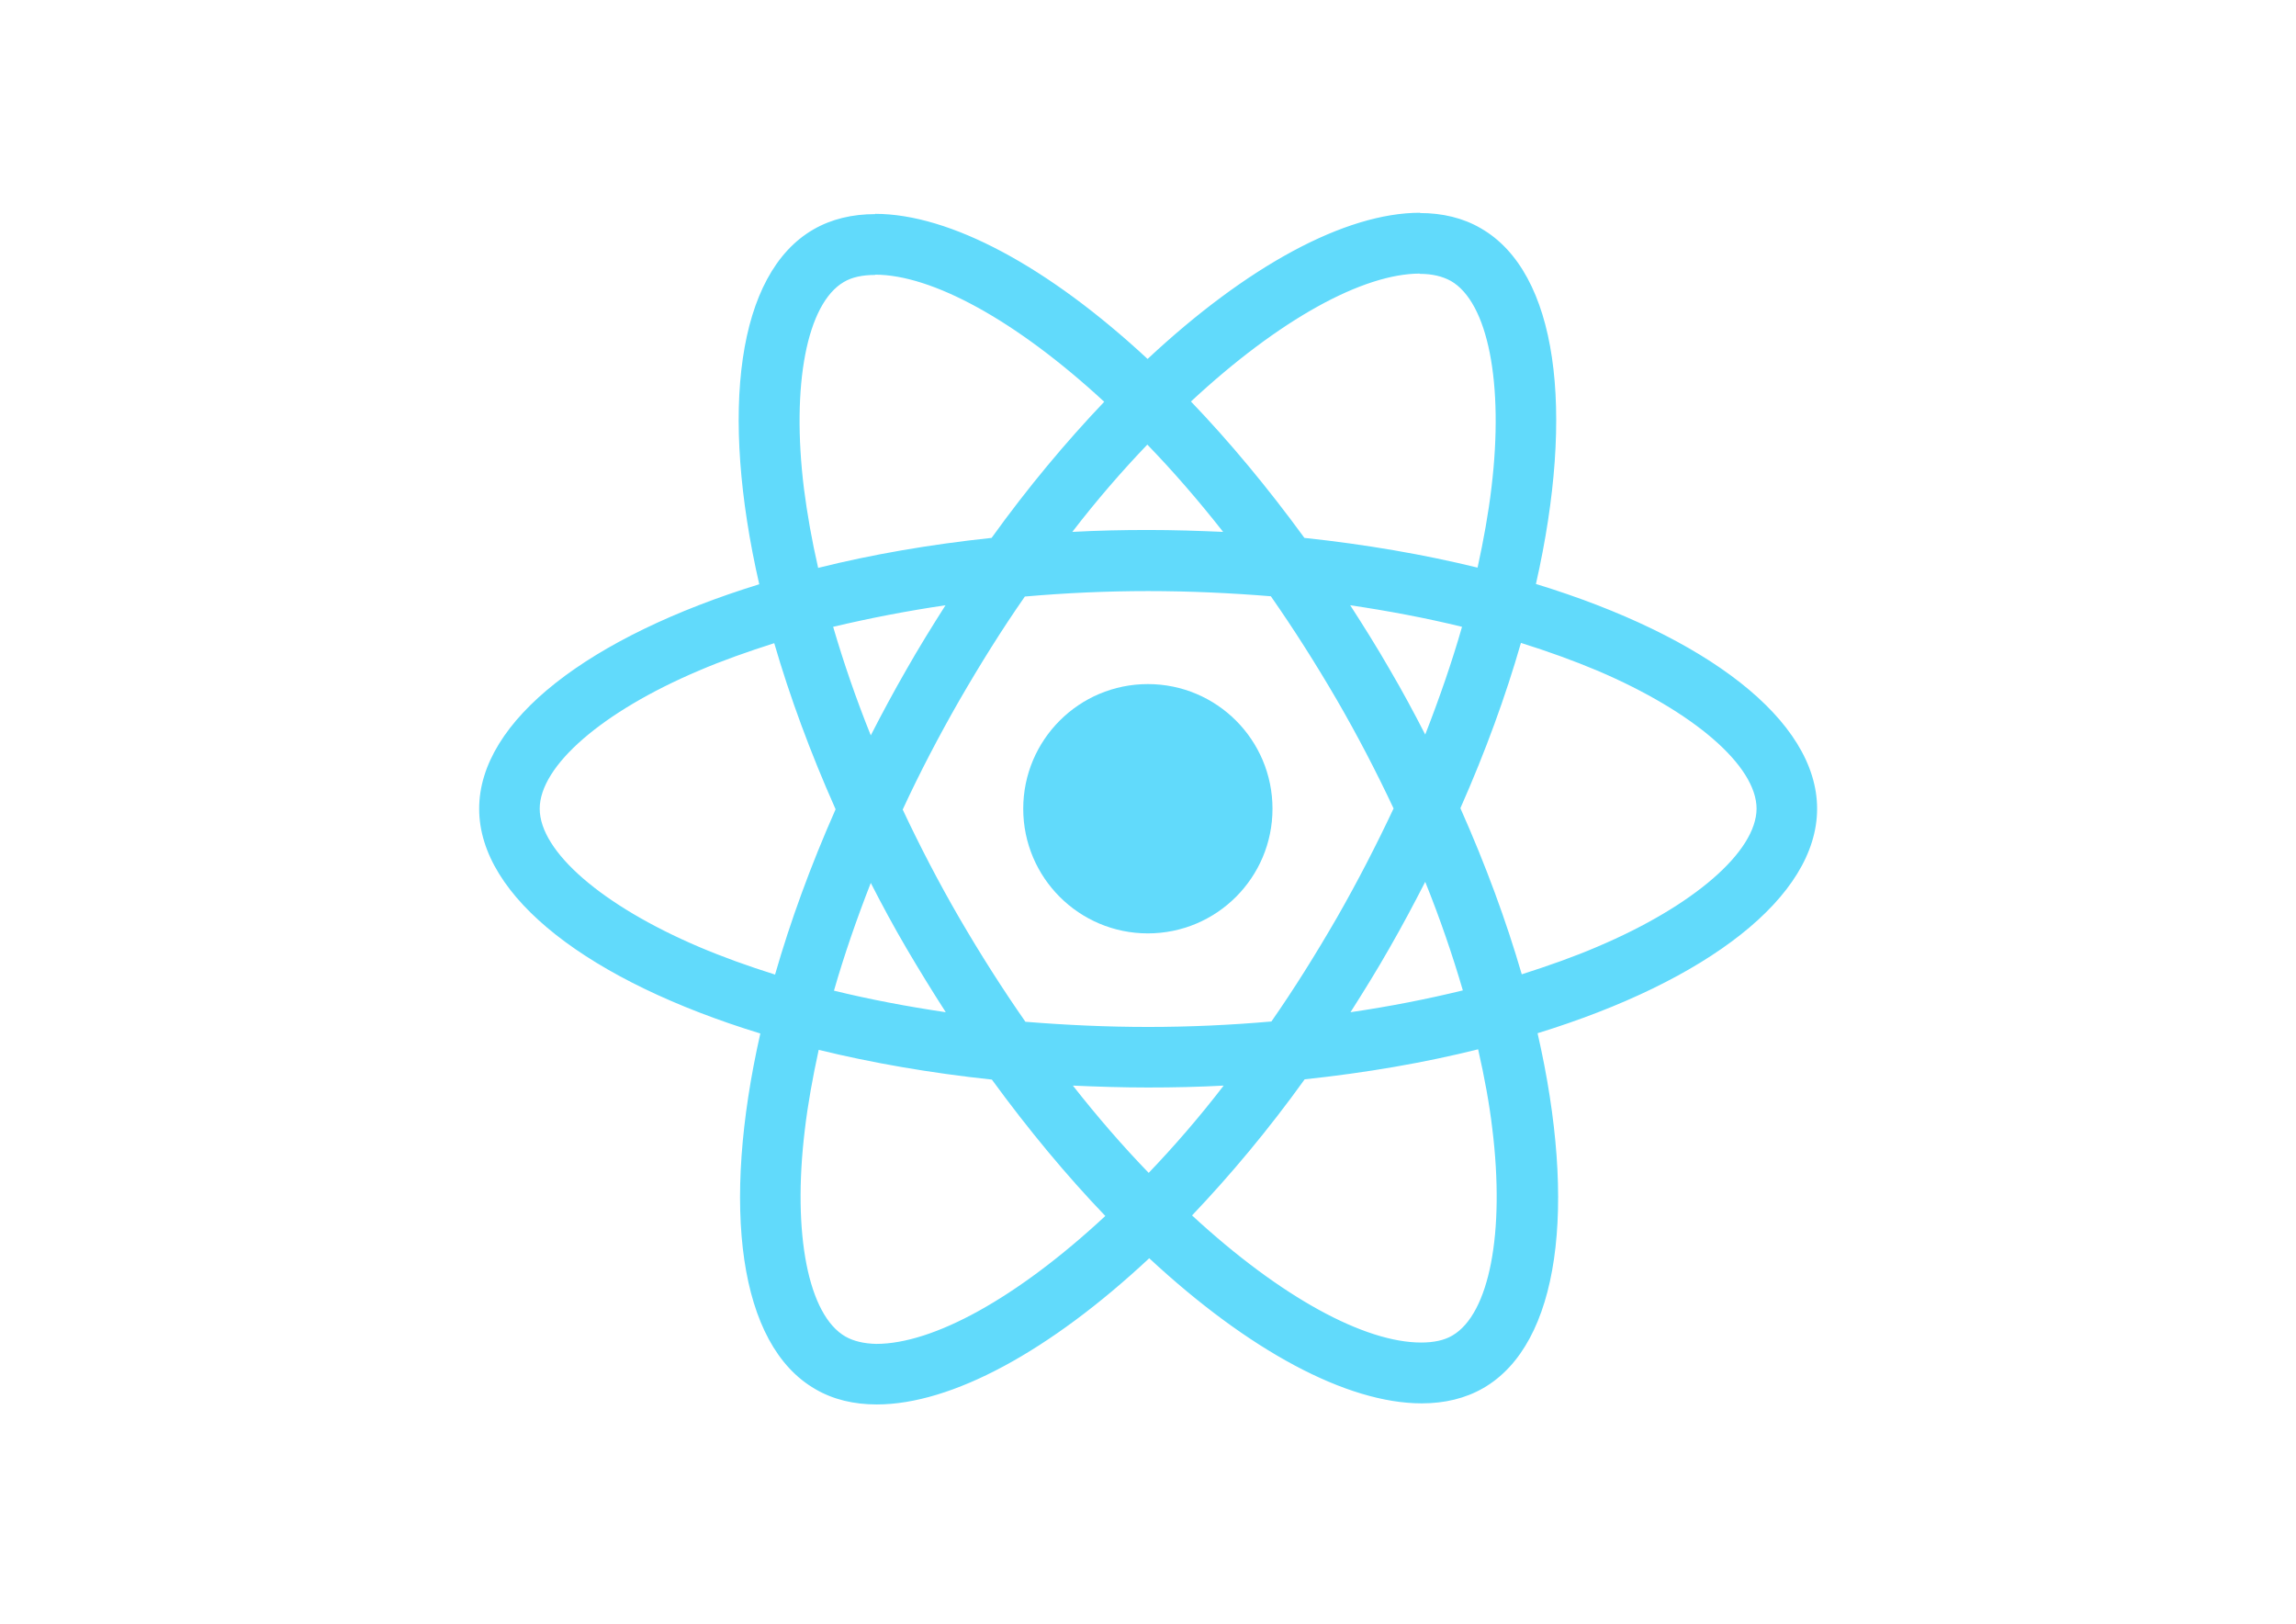
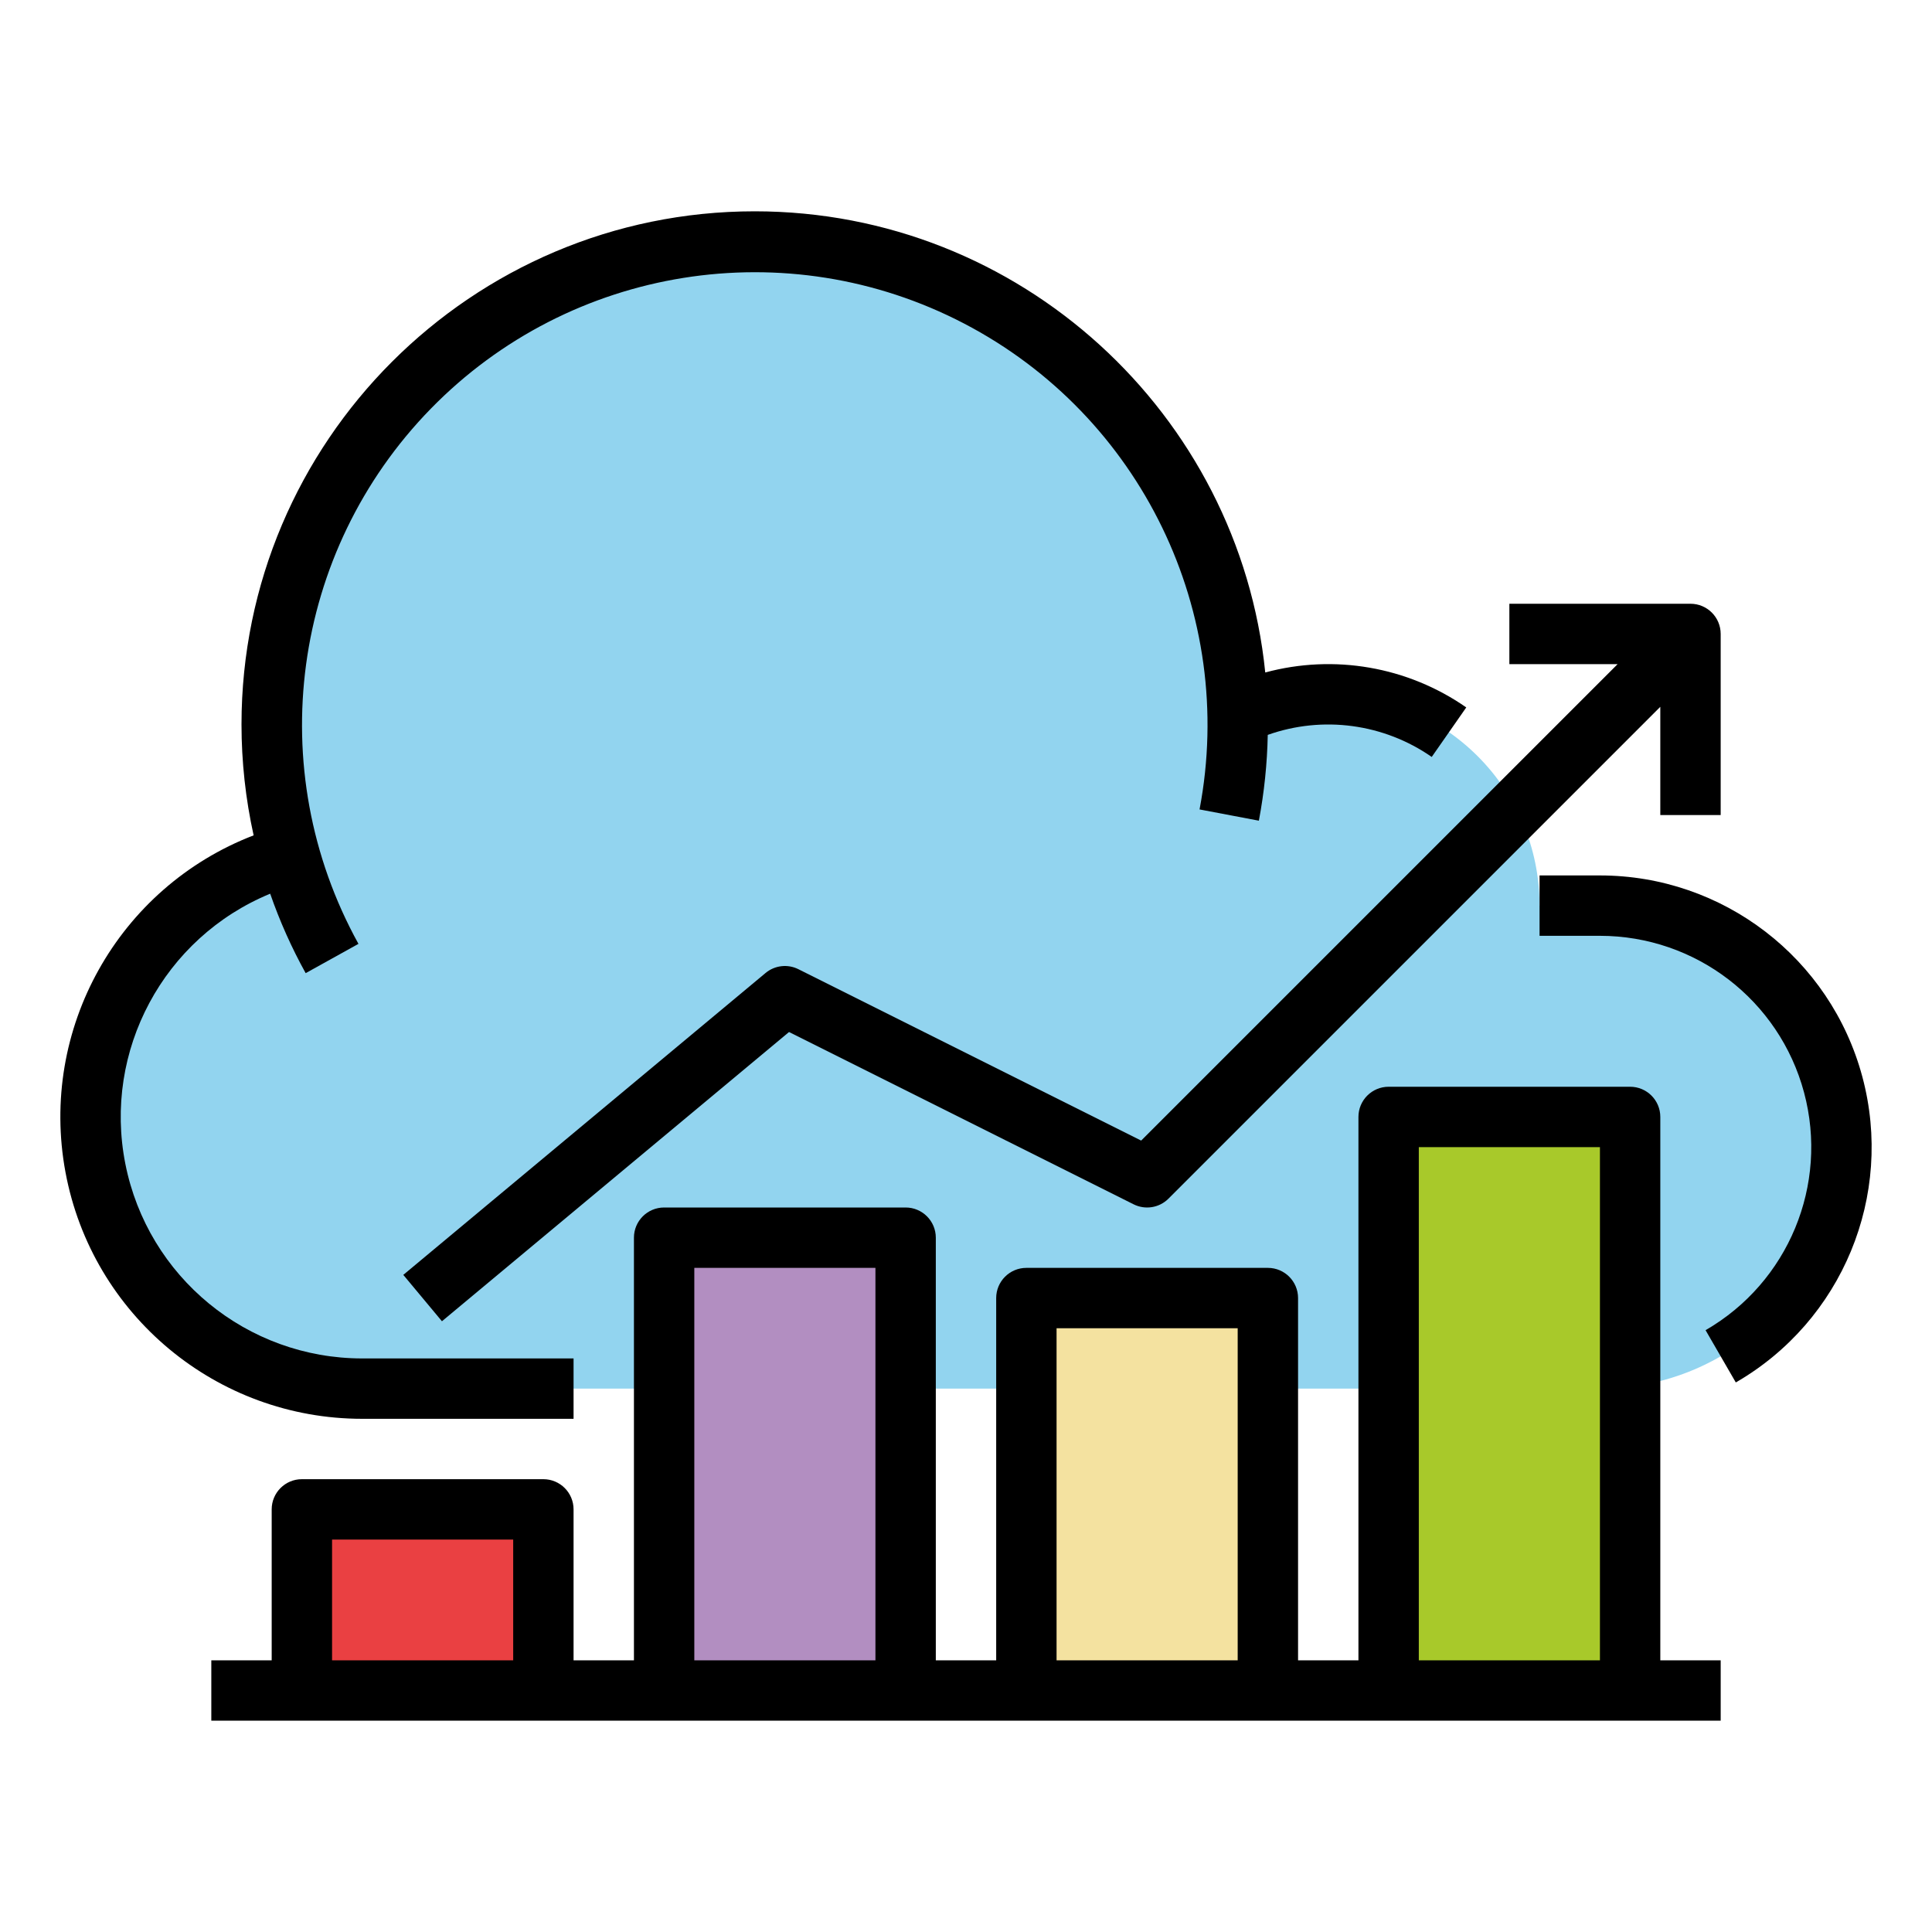
- <svg xmlns="http://www.w3.org/2000/svg" viewBox="0 0 841.9 595.3">
-   <g fill="#61DAFB">
-     <path d="M666.3 296.5c0-32.5-40.7-63.3-103.1-82.4 14.4-63.6 8-114.2-20.2-130.4-6.5-3.8-14.1-5.6-22.4-5.6v22.3c4.6 0 8.3.9 11.4 2.6 13.6 7.8 19.5 37.5 14.9 75.7-1.1 9.4-2.9 19.3-5.1 29.4-19.6-4.8-41-8.5-63.5-10.9-13.5-18.5-27.5-35.3-41.6-50 32.6-30.3 63.2-46.9 84-46.9V78c-27.5 0-63.5 19.6-99.9 53.6-36.4-33.8-72.4-53.2-99.9-53.2v22.3c20.7 0 51.4 16.5 84 46.6-14 14.7-28 31.4-41.3 49.9-22.6 2.4-44 6.1-63.6 11-2.3-10-4-19.7-5.2-29-4.7-38.2 1.1-67.9 14.6-75.8 3-1.8 6.9-2.6 11.5-2.6V78.5c-8.4 0-16 1.8-22.6 5.6-28.1 16.2-34.4 66.7-19.9 130.1-62.2 19.2-102.7 49.9-102.7 82.3 0 32.5 40.7 63.3 103.1 82.4-14.4 63.6-8 114.2 20.2 130.4 6.5 3.8 14.1 5.6 22.5 5.6 27.5 0 63.5-19.6 99.9-53.6 36.4 33.8 72.4 53.2 99.9 53.2 8.4 0 16-1.8 22.6-5.6 28.1-16.2 34.4-66.7 19.9-130.1 62-19.1 102.5-49.9 102.5-82.3zm-130.2-66.7c-3.7 12.9-8.3 26.2-13.5 39.5-4.1-8-8.4-16-13.1-24-4.6-8-9.5-15.8-14.4-23.4 14.2 2.1 27.9 4.7 41 7.9zm-45.8 106.5c-7.8 13.5-15.8 26.3-24.1 38.2-14.9 1.3-30 2-45.2 2-15.1 0-30.2-.7-45-1.9-8.3-11.9-16.4-24.6-24.2-38-7.6-13.1-14.5-26.4-20.8-39.8 6.2-13.4 13.2-26.8 20.7-39.9 7.8-13.5 15.8-26.3 24.1-38.2 14.9-1.3 30-2 45.2-2 15.1 0 30.2.7 45 1.9 8.3 11.9 16.4 24.6 24.2 38 7.6 13.1 14.5 26.4 20.8 39.8-6.3 13.4-13.2 26.8-20.7 39.9zm32.3-13c5.4 13.4 10 26.8 13.8 39.8-13.1 3.2-26.9 5.9-41.2 8 4.9-7.7 9.8-15.6 14.4-23.7 4.6-8 8.9-16.1 13-24.1zM421.2 430c-9.3-9.6-18.6-20.3-27.8-32 9 .4 18.2.7 27.5.7 9.4 0 18.7-.2 27.8-.7-9 11.7-18.3 22.4-27.5 32zm-74.4-58.9c-14.2-2.1-27.9-4.7-41-7.9 3.7-12.9 8.3-26.2 13.5-39.5 4.1 8 8.4 16 13.1 24 4.7 8 9.5 15.8 14.4 23.4zM420.7 163c9.3 9.6 18.6 20.3 27.8 32-9-.4-18.2-.7-27.5-.7-9.4 0-18.7.2-27.8.7 9-11.7 18.3-22.4 27.5-32zm-74 58.9c-4.9 7.7-9.8 15.6-14.4 23.7-4.6 8-8.9 16-13 24-5.4-13.4-10-26.8-13.8-39.8 13.1-3.1 26.9-5.8 41.2-7.9zm-90.5 125.2c-35.4-15.1-58.3-34.9-58.3-50.6 0-15.7 22.9-35.6 58.3-50.6 8.6-3.7 18-7 27.7-10.1 5.7 19.6 13.2 40 22.5 60.9-9.2 20.8-16.6 41.1-22.2 60.6-9.9-3.1-19.3-6.5-28-10.2zM310 490c-13.6-7.8-19.5-37.5-14.9-75.7 1.1-9.4 2.9-19.3 5.1-29.4 19.6 4.8 41 8.5 63.5 10.9 13.5 18.5 27.5 35.3 41.6 50-32.6 30.3-63.2 46.9-84 46.9-4.5-.1-8.3-1-11.3-2.7zm237.2-76.2c4.7 38.2-1.1 67.9-14.6 75.8-3 1.8-6.9 2.6-11.5 2.6-20.7 0-51.4-16.5-84-46.6 14-14.7 28-31.4 41.3-49.9 22.6-2.4 44-6.1 63.6-11 2.3 10.1 4.1 19.8 5.2 29.1zm38.5-66.7c-8.6 3.7-18 7-27.7 10.1-5.7-19.6-13.2-40-22.5-60.9 9.2-20.8 16.6-41.1 22.2-60.6 9.9 3.1 19.3 6.5 28.1 10.2 35.4 15.1 58.3 34.9 58.3 50.6-.1 15.7-23 35.6-58.4 50.6zM320.8 78.4z" />
-     <circle cx="420.9" cy="296.5" r="45.7" />
-     <path d="M520.5 78.1z" />
+ <svg xmlns="http://www.w3.org/2000/svg" height="512" viewBox="0 0 512 512" width="512">
+   <g id="Fill_out_line" data-name="Fill out line">
+     <path d="m488 304a63.995 63.995 0 0 1 -64 64h-328a71.997 71.997 0 0 1 -19.26-141.37 128.013 128.013 0 1 1 251.23-37.22 55.795 55.795 0 0 1 15.84-4.81 56.689 56.689 0 0 1 8.19-.6 55.997 55.997 0 0 1 56 56h16a63.995 63.995 0 0 1 64 64z" fill="#92d4ef" />
+     <path d="m80 400h64v48h-64z" fill="#ea4042" />
+     <path d="m176 328h64v120h-64z" fill="#b28ec1" />
+     <path d="m272 344h64v104h-64z" fill="#f4e2a0" />
+     <path d="m368 296h64v152h-64z" fill="#a8c92a" />
+     <path d="m152 376v-16h-56a63.996 63.996 0 0 1 -24.397-123.161 134.681 134.681 0 0 0 9.402 21.058l13.99-7.764a119.98 119.98 0 1 1 222.899-35.625l15.72 2.982a136.95 136.95 0 0 0 2.354-22.739 48.041 48.041 0 0 1 43.455 5.847l9.154-13.123a64.024 64.024 0 0 0 -53.272-9.261c-6.931-68.541-64.967-122.215-135.305-122.215-74.991 0-136 61.009-136 136a136.414 136.414 0 0 0 3.213 29.376 79.99 79.99 0 0 0 28.787 154.624z" />
+     <path d="m424 232h-16v16h16a56.008 56.008 0 0 1 27.994 104.513l8.012 13.85a72.008 72.008 0 0 0 -36.006-134.363z" />
+     <path d="m440 296a8 8 0 0 0 -8-8h-64a8 8 0 0 0 -8 8v144h-16v-96a8 8 0 0 0 -8-8h-64a8 8 0 0 0 -8 8v96h-16v-112a8 8 0 0 0 -8-8h-64a8 8 0 0 0 -8 8v112h-16v-40a8 8 0 0 0 -8-8h-64a8 8 0 0 0 -8 8v40h-16v16h400v-16h-16zm-352 144v-32h48v32zm96 0v-104h48v104zm96 0v-88h48v88zm96 0v-136h48v136z" />
+     <path d="m302.42 302.266-90.843-45.421a7.999 7.999 0 0 0 -8.699 1.01l-96 80 10.243 12.291 91.98-76.65 91.32 45.66a7.999 7.999 0 0 0 9.234-1.499l130.343-130.343v28.687h16v-48a8 8 0 0 0 -8-8h-48v16h28.687z" />
  </g>
</svg>
